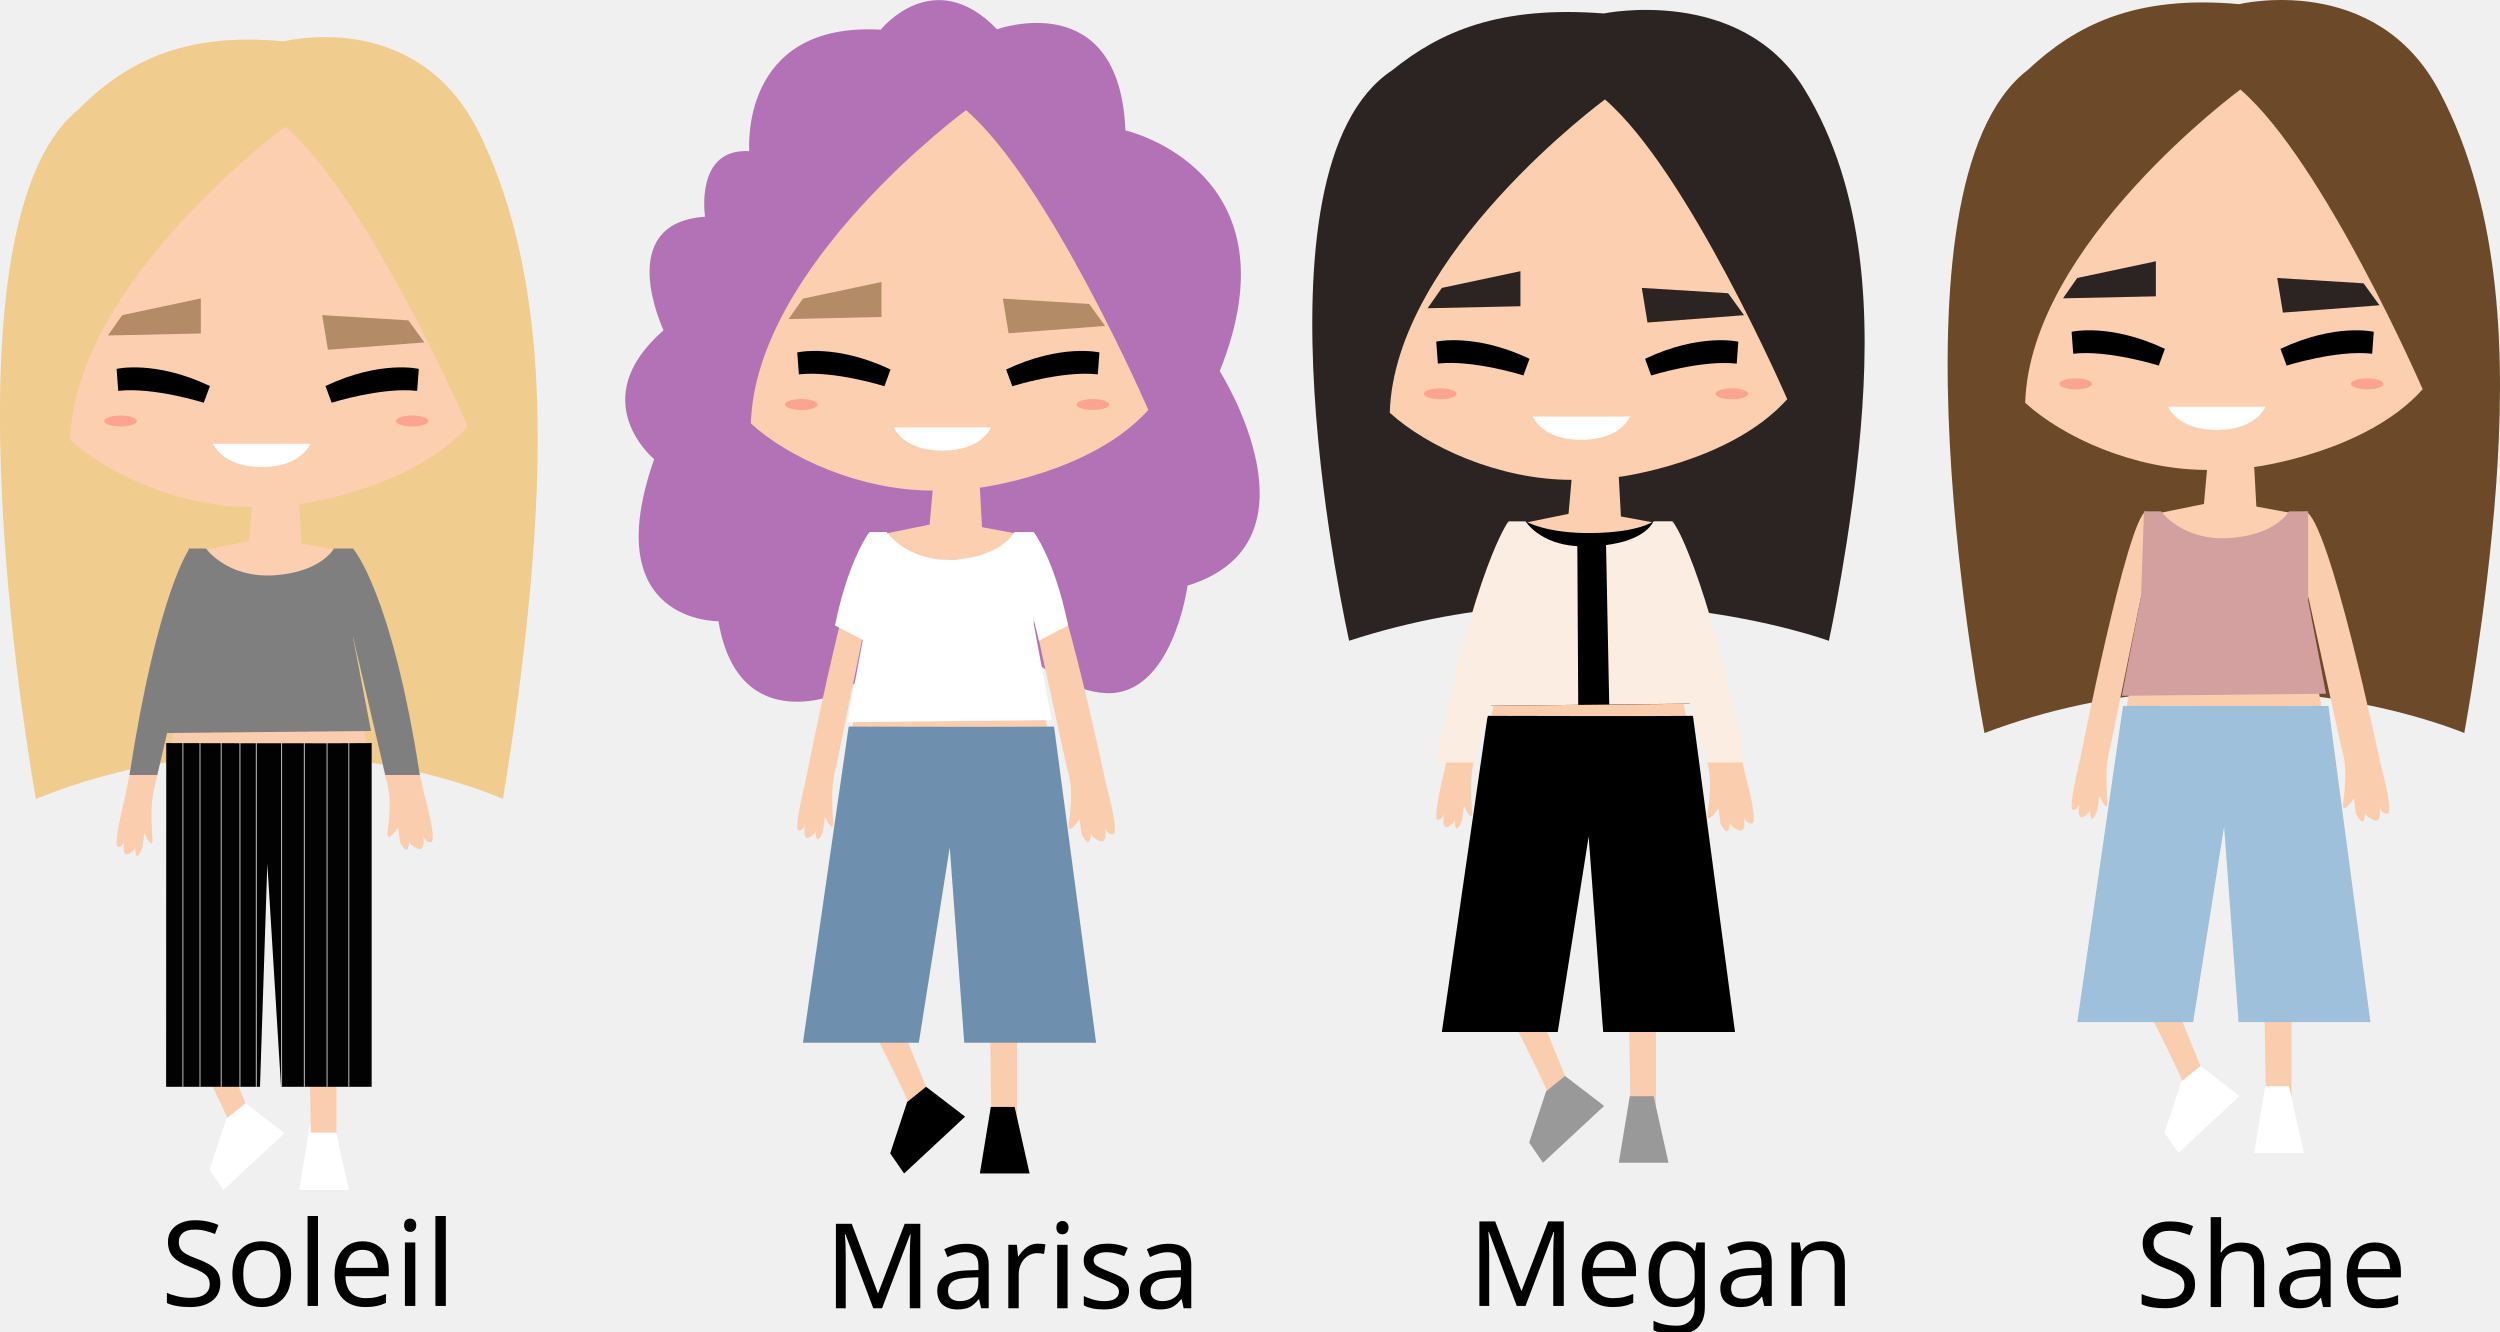
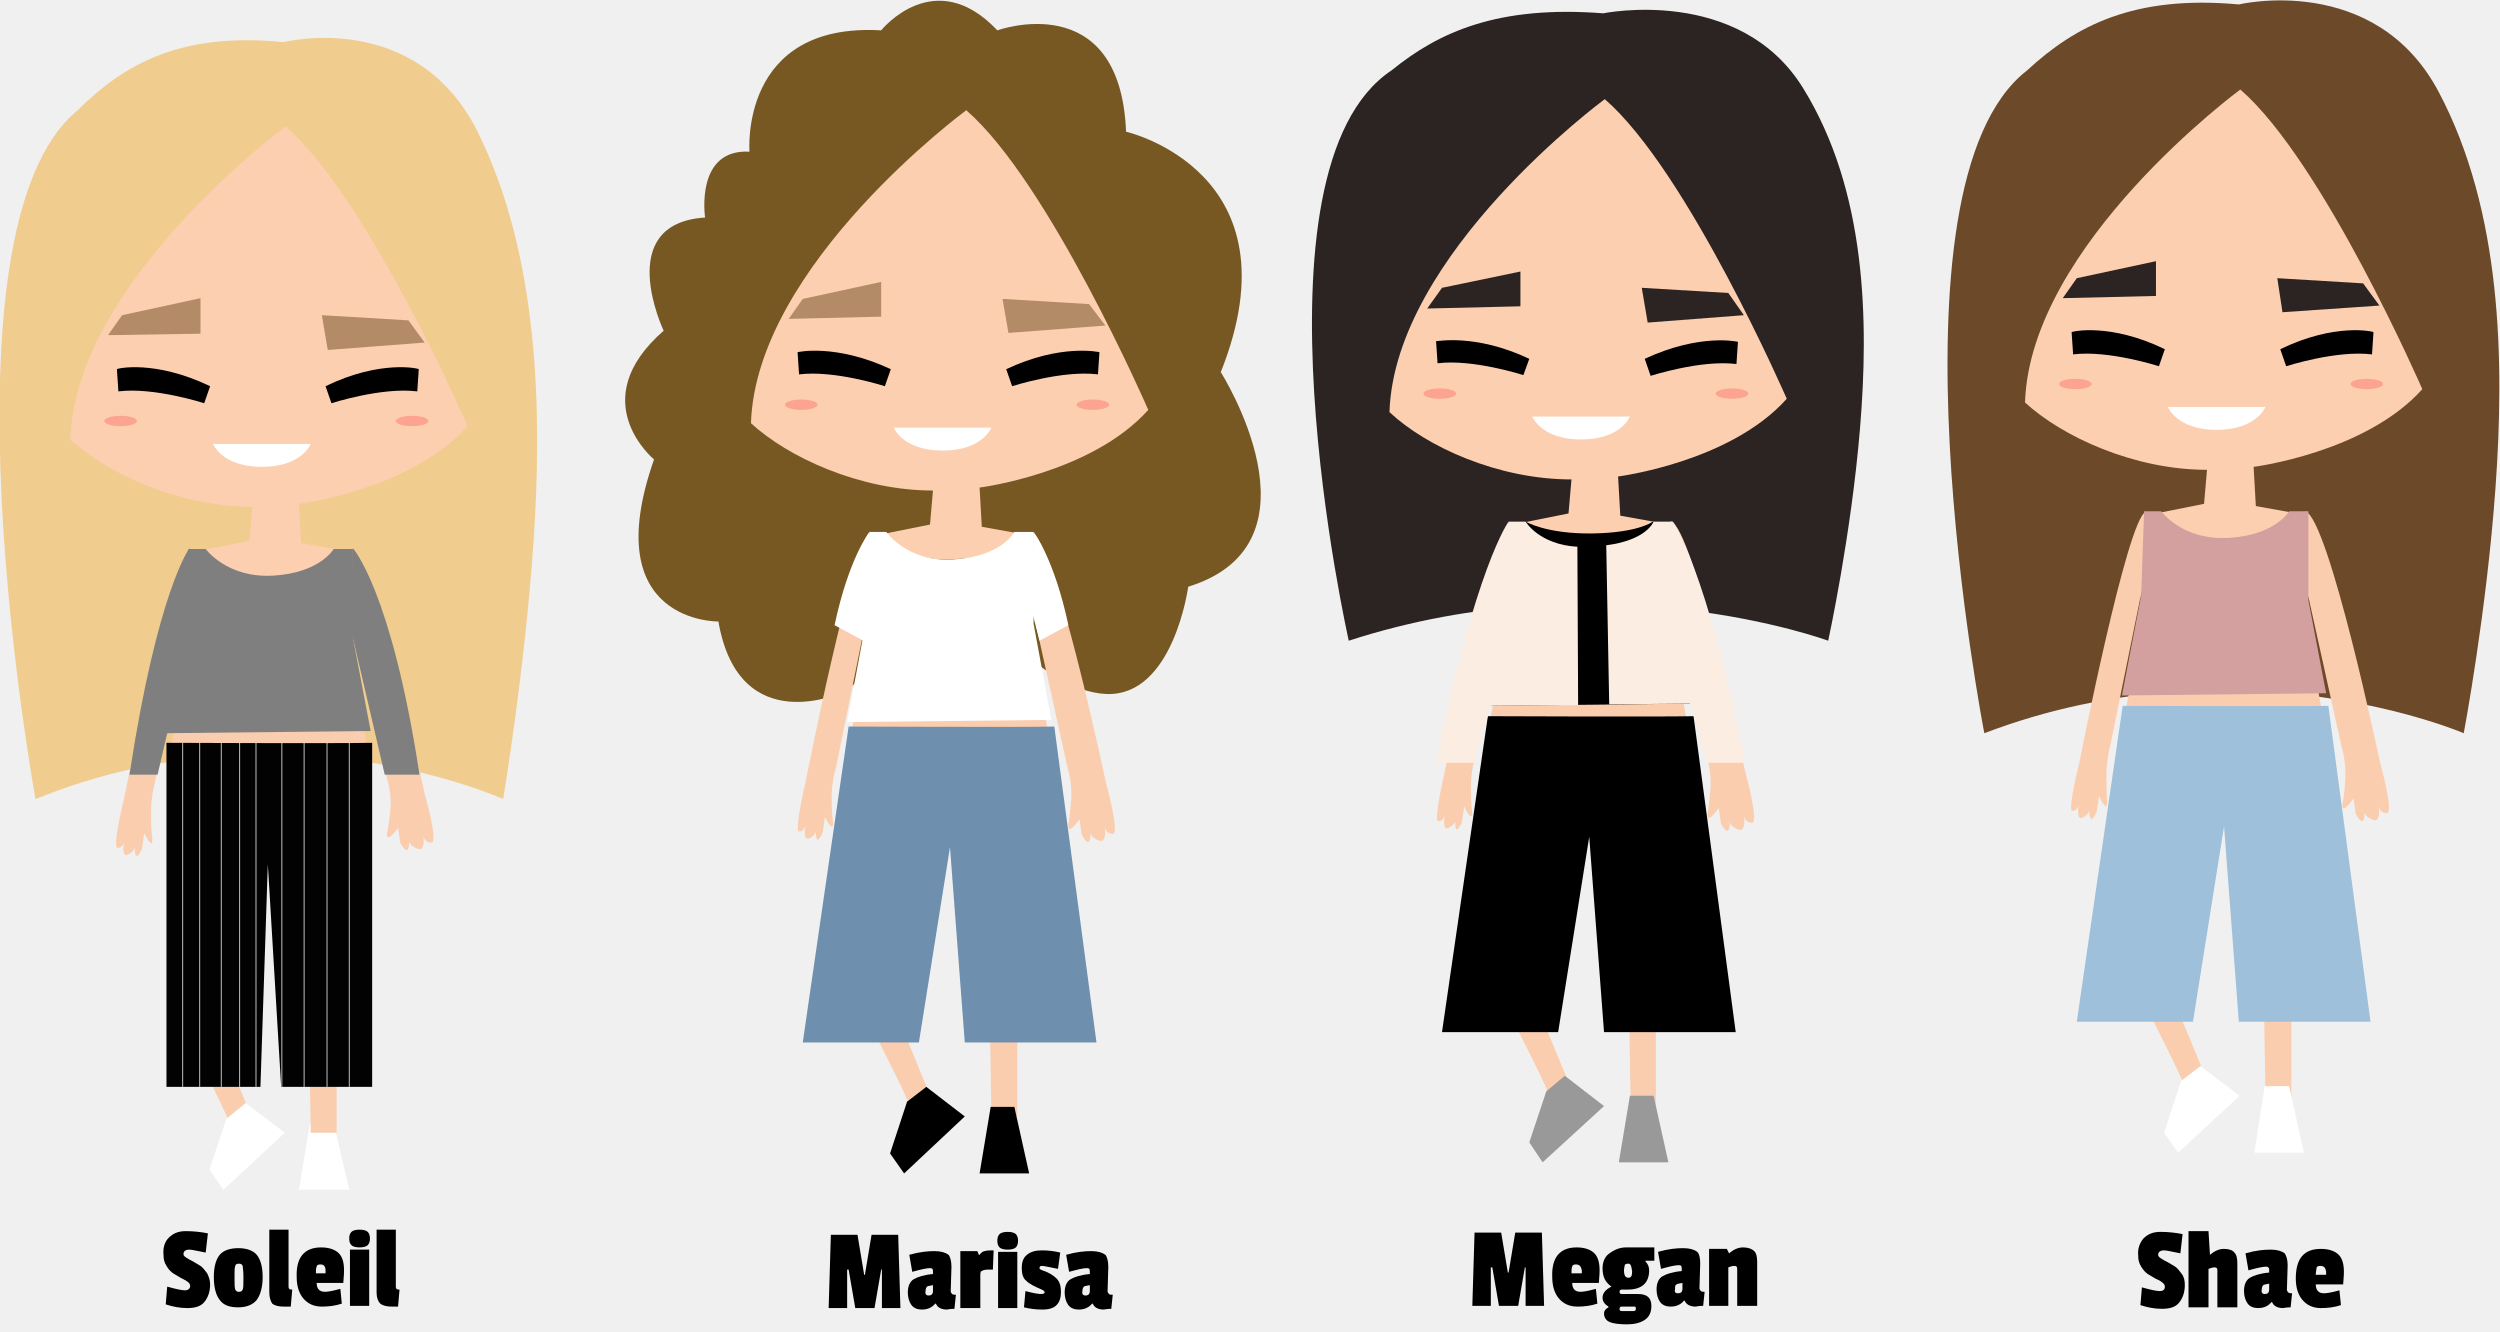
- <svg xmlns="http://www.w3.org/2000/svg" version="1.1" id="Layer_1" x="0px" y="0px" viewBox="0 0 337.88 179.99" style="enable-background:new 0 0 337.88 179.99;" xml:space="preserve">
+ <svg xmlns="http://www.w3.org/2000/svg" version="1.1" id="Layer_1" x="0px" y="0px" viewBox="0 0 337.9 180" style="enable-background:new 0 0 337.9 180;" xml:space="preserve">
  <style type="text/css">
- 	.st0{fill:#B372B5;}
+ 	.st0{fill:#775823;}
	.st1{fill:#FACDAF;}
	.st2{fill:#FCCFB1;}
	.st3{fill:#6F8FAF;}
	.st4{fill:#FFFFFF;}
	.st5{fill:#B38B67;}
	.st6{fill:#FCA391;}
	.st7{fill:#2C2422;}
	.st8{fill:#999999;}
	.st9{fill:#FCEDE3;}
	.st10{fill:#6B4929;}
	.st11{fill:#9EC0DB;}
	.st12{fill:none;}
	.st13{fill:#D39F9F;}
	.st14{fill:#F1CC8F;}
	.st15{fill:#020202;}
	.st16{fill:#7F7F7F;}
	.st17{fill:none;stroke:#FFFFFF;stroke-width:0.1;stroke-miterlimit:10;}
- 	.st18{font-family:'PassionOne-Regular';}
- 	.st19{font-size:16px;}
+ 	.st18{enable-background:new    ;}
</style>
  <g id="marisa">
-     <path class="st0" d="M114.07,93.47c0,0-14.25,6.7-16.97-9.51c0,0-16.48,0.29-8.69-21.9c0,0-9.6-7.92,1.27-17.43   c0,0-6.88-14.48,5.61-15.34c0,0-1.45-9.29,5.98-8.86c0,0-1.44-17.5,17.76-16.42c0,0,7.16-8.96,15.72-0.05c0,0,16.56-6,17.35,13.66   c0,0,23.62,5.43,12.75,32.54c0,0,14.67,23.11-4.35,28.99c0,0-2,14.95-11.05,14.53c-9.04-0.42-18.39-13.4-18.39-13.4L114.07,93.47z" />
-     <path class="st1" d="M112.61,111.22c0,1.61-1.11-0.83-1.11-0.83l-0.29,2.06c-1.07,2.39-0.95-0.33-0.95-0.33s0.08,0.58-0.91,1.07   c-0.99,0.5-0.54-1.94-0.54-1.94s-0.12,1.03-0.87,0.99c-0.74-0.04,0.95-6.77,0.95-6.77s6.39-32.59,8.92-33.58c0,0,0.28,8.26-0.77,12   l-4.02,19.71c0,0-0.55,1.76-0.55,4.07S112.61,111.22,112.61,111.22z" />
-     <path class="st1" d="M144.42,111.47c-0.07,1.61,1.48-0.76,1.48-0.76l0.29,2.08c1.29,2.45,1.24-0.28,1.24-0.28s-0.13,0.57,1.13,1.12   s0.78-1.91,0.78-1.91s0.12,1.04,1.08,1.04s-0.94-6.82-0.94-6.82s-6.88-32.91-10.12-34.04c0,0-0.71,8.23,0.49,12.03l4.36,19.91   c0,0,0.64,1.79,0.54,4.1C144.65,110.26,144.42,111.47,144.42,111.47z" />
-     <path class="st2" d="M126.05,66.3l-0.41,4.6l-6.48,1.32c0,0,3.1,3.73,9.29,3.45c6.19-0.28,7.59-1.44,9.23-3.5l-4.96-0.92   l-0.29-5.34c0,0,15.07-1.9,22.77-10.51c0,0-13.37-30.8-24.64-40.51c0,0-28.44,20.91-29.08,42.34   C106.48,61.82,116.18,66.3,126.05,66.3z" />
-     <path class="st1" d="M115.64,125.18c0,0-1.38,6.51,3.49,16.25s3.47,7.51,3.47,7.51l2.56-0.17v-1.9l-3.96-9.71   c0,0-3.12-6.74-2.06-11.31L115.64,125.18z" />
-     <polygon class="st1" points="133.6,126.41 133.99,150.84 137.46,150.84 137.46,125.83  " />
-     <polygon points="133.91,149.6 137.13,149.6 139.15,158.6 132.43,158.6  " />
-     <polygon points="122.6,148.94 120.31,155.88 122.19,158.6 130.44,150.92 125.16,146.88  " />
-     <polygon class="st1" points="115.89,94.71 114.67,100.84 141.98,100.85 140.82,94.36  " />
-     <path class="st3" d="M114.7,98.2c0,0,23.31,0.07,27.76,0l5.68,42.73h-17.82l-1.96-26.42l-4.18,26.42h-15.66L114.7,98.2z" />
-     <path class="st4" d="M114.53,97.61l2.6-13.91l0.39-11.79h2.31c0,0,2.88,4.16,9.23,3.72c6.35-0.43,8.06-3.72,8.06-3.72h2.59v12.41   l2.42,13" />
-     <path d="M135.98,49.94l0.83,2.26c0,0,6.83-2.15,11.56-1.6l0.22-2.97C148.58,47.63,143.41,46.42,135.98,49.94z" />
-     <path d="M120.36,49.94l-0.83,2.26c0,0-6.83-2.15-11.56-1.6l-0.22-2.97C107.76,47.63,112.93,46.42,120.36,49.94z" />
-     <polygon class="st5" points="108.51,40.36 119.13,38.11 119.13,42.84 106.58,43.12  " />
-     <polygon class="st5" points="135.54,40.36 136.31,45.04 149.35,44.05 147.21,41.08  " />
-     <ellipse class="st6" cx="108.29" cy="54.67" rx="2.2" ry="0.74" />
-     <ellipse class="st6" cx="147.7" cy="54.67" rx="2.2" ry="0.74" />
-     <path class="st4" d="M120.78,57.76h13.16c0,0-1.21,3.14-6.58,3.14C121.99,60.9,120.78,57.76,120.78,57.76z" />
-     <path class="st4" d="M139.7,71.91c0,0,2.81,3.58,4.66,12.62l-3.94,2.05l-1.07-4.27L139.7,71.91z" />
-     <path class="st4" d="M117.51,71.91c0,0-2.81,3.58-4.66,12.62l3.94,2.05l1.07-4.27L117.51,71.91z" />
+     <path class="st0" d="M114.1,93.5c0,0-14.2,6.7-17-9.5c0,0-16.5,0.3-8.7-21.9c0,0-9.6-7.9,1.3-17.4c0,0-6.9-14.5,5.6-15.3   c0,0-1.4-9.3,6-8.9c0,0-1.4-17.5,17.8-16.4c0,0,7.2-9,15.7,0c0,0,16.6-6,17.4,13.7c0,0,23.6,5.4,12.8,32.5c0,0,14.7,23.1-4.4,29   c0,0-2,14.9-11.1,14.5c-9-0.4-18.4-13.4-18.4-13.4L114.1,93.5z" />
+     <path class="st1" d="M112.6,111.2c0,1.6-1.1-0.8-1.1-0.8l-0.3,2.1c-1.1,2.4-0.9-0.3-0.9-0.3s0.1,0.6-0.9,1.1   c-1,0.5-0.5-1.9-0.5-1.9s-0.1,1-0.9,1c-0.7,0,0.9-6.8,0.9-6.8s6.4-32.6,8.9-33.6c0,0,0.3,8.3-0.8,12l-4,19.7c0,0-0.6,1.8-0.6,4.1   S112.6,111.2,112.6,111.2z" />
+     <path class="st1" d="M144.4,111.5c-0.1,1.6,1.5-0.8,1.5-0.8l0.3,2.1c1.3,2.4,1.2-0.3,1.2-0.3s-0.1,0.6,1.1,1.1s0.8-1.9,0.8-1.9   s0.1,1,1.1,1s-0.9-6.8-0.9-6.8s-6.9-32.9-10.1-34c0,0-0.7,8.2,0.5,12l4.4,19.9c0,0,0.6,1.8,0.5,4.1   C144.6,110.3,144.4,111.5,144.4,111.5z" />
+     <path class="st2" d="M126.1,66.3l-0.4,4.6l-6.5,1.3c0,0,3.1,3.7,9.3,3.4c6.2-0.3,7.6-1.4,9.2-3.5l-5-0.9l-0.3-5.3   c0,0,15.1-1.9,22.8-10.5c0,0-13.4-30.8-24.6-40.5c0,0-28.4,20.9-29.1,42.3C106.5,61.8,116.2,66.3,126.1,66.3z" />
+     <path class="st1" d="M115.6,125.2c0,0-1.4,6.5,3.5,16.2s3.5,7.5,3.5,7.5l2.6-0.2v-1.9l-4-9.7c0,0-3.1-6.7-2.1-11.3L115.6,125.2z" />
+     <polygon class="st1" points="133.6,126.4 134,150.8 137.5,150.8 137.5,125.8  " />
+     <polygon points="133.9,149.6 137.1,149.6 139.1,158.6 132.4,158.6  " />
+     <polygon points="122.6,148.9 120.3,155.9 122.2,158.6 130.4,150.9 125.2,146.9  " />
+     <polygon class="st1" points="115.9,94.7 114.7,100.8 142,100.8 140.8,94.4  " />
+     <path class="st3" d="M114.7,98.2c0,0,23.3,0.1,27.8,0l5.7,42.7h-17.8l-2-26.4l-4.2,26.4h-15.7L114.7,98.2z" />
+     <path class="st4" d="M114.5,97.6l2.6-13.9l0.4-11.8h2.3c0,0,2.9,4.2,9.2,3.7c6.4-0.4,8.1-3.7,8.1-3.7h2.6v12.4l2.4,13" />
+     <path d="M136,49.9l0.8,2.3c0,0,6.8-2.2,11.6-1.6l0.2-3C148.6,47.6,143.4,46.4,136,49.9z" />
+     <path d="M120.4,49.9l-0.8,2.3c0,0-6.8-2.2-11.6-1.6l-0.2-3C107.8,47.6,112.9,46.4,120.4,49.9z" />
+     <polygon class="st5" points="108.5,40.4 119.1,38.1 119.1,42.8 106.6,43.1  " />
+     <polygon class="st5" points="135.5,40.4 136.3,45 149.4,44 147.2,41.1  " />
+     <ellipse class="st6" cx="108.3" cy="54.7" rx="2.2" ry="0.7" />
+     <ellipse class="st6" cx="147.7" cy="54.7" rx="2.2" ry="0.7" />
+     <path class="st4" d="M120.8,57.8h13.2c0,0-1.2,3.1-6.6,3.1C122,60.9,120.8,57.8,120.8,57.8z" />
+     <path class="st4" d="M139.7,71.9c0,0,2.8,3.6,4.7,12.6l-3.9,2.1l-1.1-4.3L139.7,71.9z" />
+     <path class="st4" d="M117.5,71.9c0,0-2.8,3.6-4.7,12.6l3.9,2.1l1.1-4.3L117.5,71.9z" />
  </g>
  <g id="megan">
-     <path class="st7" d="M182.34,86.6c0,0-14.44-63.72,5.84-77.12c6.45-5.2,14.44-8.75,28.58-7.66c0,0,18.44-3.83,27.04,10.12   c8.6,13.95,8.91,31.45,7.68,45.95c-1.23,14.49-4.3,28.72-4.3,28.72S216.76,75.39,182.34,86.6z" />
-     <path class="st1" d="M230.77,110.02c-0.07,1.61,1.48-0.76,1.48-0.76l0.29,2.08c1.29,2.45,1.24-0.28,1.24-0.28s-0.13,0.57,1.13,1.12   s0.78-1.91,0.78-1.91s0.12,1.04,1.08,1.04s-0.94-6.82-0.94-6.82s-6.88-32.91-10.12-34.04c0,0-0.71,8.23,0.49,12.03l4.36,19.91   c0,0,0.64,1.79,0.54,4.1C231,108.8,230.77,110.02,230.77,110.02z" />
-     <path class="st1" d="M198.97,109.77c0,1.61-1.11-0.83-1.11-0.83l-0.29,2.06c-1.07,2.39-0.95-0.33-0.95-0.33s0.08,0.58-0.91,1.07   c-0.99,0.5-0.54-1.94-0.54-1.94s-0.12,1.03-0.87,0.99c-0.74-0.04,0.95-6.77,0.95-6.77s6.39-32.59,8.92-33.58c0,0,0.28,8.26-0.77,12   l-4.02,19.71c0,0-0.55,1.76-0.55,4.07S198.97,109.77,198.97,109.77z" />
-     <path class="st2" d="M212.4,64.85l-0.41,4.6l-6.48,1.32c0,0,3.1,3.73,9.29,3.45c6.19-0.29,7.59-1.44,9.23-3.5l-4.96-0.92   l-0.29-5.34c0,0,15.07-1.9,22.77-10.51c0,0-13.37-30.8-24.64-40.51c0,0-28.44,20.91-29.08,42.34   C192.84,60.36,202.54,64.85,212.4,64.85z" />
-     <path class="st1" d="M202,123.72c0,0-1.38,6.51,3.49,16.25s3.47,7.51,3.47,7.51l2.56-0.17v-1.9l-3.96-9.71   c0,0-3.12-6.74-2.06-11.31L202,123.72z" />
-     <polygon class="st1" points="219.96,124.96 220.35,149.39 223.82,149.39 223.82,124.38  " />
-     <polygon class="st8" points="220.27,148.15 223.49,148.15 225.5,157.15 218.78,157.15  " />
-     <polygon class="st8" points="208.96,147.49 206.67,154.42 208.54,157.15 216.8,149.47 211.52,145.42  " />
-     <polygon class="st1" points="202.24,93.25 201.03,99.39 228.33,99.4 227.17,92.91  " />
-     <path d="M201.05,96.75c0,0,23.31,0.07,27.76,0l5.68,42.73h-17.82l-1.96-26.42l-4.18,26.42h-15.66L201.05,96.75z" />
-     <path d="M222.33,48.49l0.83,2.26c0,0,6.83-2.15,11.56-1.6l0.22-2.97C234.94,46.18,229.76,44.97,222.33,48.49z" />
-     <path d="M206.72,48.49l-0.83,2.25c0,0-6.83-2.15-11.56-1.6l-0.22-2.97C194.11,46.18,199.29,44.97,206.72,48.49z" />
-     <polygon class="st7" points="194.87,38.91 205.49,36.65 205.49,41.39 192.94,41.66  " />
-     <polygon class="st7" points="221.89,38.91 222.66,43.59 235.71,42.6 233.56,39.63  " />
-     <path class="st4" d="M207.14,56.3h13.16c0,0-1.21,3.14-6.58,3.14S207.14,56.3,207.14,56.3z" />
-     <path d="M200.89,95.39l2.6-13.49l0.39-11.44h2.31c0,0,2.78,1.69,9.14,1.58c6.23-0.11,8.14-1.58,8.14-1.58h2.59V82.5l2.42,12.61" />
-     <path class="st9" d="M217.06,73.66c5.51-0.67,6.41-3.21,6.41-3.21h2.59v12.04l2.42,12.61l-10.99,0.11L217.06,73.66z" />
-     <path class="st9" d="M213.3,95.26l-12.41,0.13l2.6-13.49l0.39-11.44h2.31c0,0,1.82,3.05,6.99,3.36L213.3,95.26z" />
-     <path class="st9" d="M203.87,70.46c0,0-4.53,6.06-9.76,32.59h5.09l6.39-21.52L203.87,70.46z" />
-     <path class="st9" d="M226.06,70.46c0,0,4.53,6.06,9.76,32.59h-5.09l-6.39-21.52L226.06,70.46z" />
-     <ellipse class="st6" cx="194.65" cy="53.22" rx="2.2" ry="0.74" />
-     <ellipse class="st6" cx="234.06" cy="53.22" rx="2.2" ry="0.74" />
+     <path class="st7" d="M182.3,86.6c0,0-14.4-63.7,5.8-77.1c6.4-5.2,14.4-8.8,28.6-7.7c0,0,18.4-3.8,27,10.1c8.6,13.9,8.9,31.5,7.7,46   c-1.2,14.5-4.3,28.7-4.3,28.7S216.8,75.4,182.3,86.6z" />
+     <path class="st1" d="M230.8,110c-0.1,1.6,1.5-0.8,1.5-0.8l0.3,2.1c1.3,2.4,1.2-0.3,1.2-0.3s-0.1,0.6,1.1,1.1s0.8-1.9,0.8-1.9   s0.1,1,1.1,1s-0.9-6.8-0.9-6.8s-6.9-32.9-10.1-34c0,0-0.7,8.2,0.5,12l4.4,19.9c0,0,0.6,1.8,0.5,4.1C231,108.8,230.8,110,230.8,110z   " />
+     <path class="st1" d="M199,109.8c0,1.6-1.1-0.8-1.1-0.8l-0.3,2.1c-1.1,2.4-0.9-0.3-0.9-0.3s0.1,0.6-0.9,1.1c-1,0.5-0.5-1.9-0.5-1.9   s-0.1,1-0.9,1c-0.7,0,0.9-6.8,0.9-6.8s6.4-32.6,8.9-33.6c0,0,0.3,8.3-0.8,12l-4,19.7c0,0-0.6,1.8-0.6,4.1S199,109.8,199,109.8z" />
+     <path class="st2" d="M212.4,64.8l-0.4,4.6l-6.5,1.3c0,0,3.1,3.7,9.3,3.4c6.2-0.3,7.6-1.4,9.2-3.5l-5-0.9l-0.3-5.3   c0,0,15.1-1.9,22.8-10.5c0,0-13.4-30.8-24.6-40.5c0,0-28.4,20.9-29.1,42.3C192.8,60.4,202.5,64.8,212.4,64.8z" />
+     <path class="st1" d="M202,123.7c0,0-1.4,6.5,3.5,16.2s3.5,7.5,3.5,7.5l2.6-0.2v-1.9l-4-9.7c0,0-3.1-6.7-2.1-11.3L202,123.7z" />
+     <polygon class="st1" points="220,125 220.4,149.4 223.8,149.4 223.8,124.4  " />
+     <polygon class="st8" points="220.3,148.1 223.5,148.1 225.5,157.1 218.8,157.1  " />
+     <polygon class="st8" points="209,147.5 206.7,154.4 208.5,157.1 216.8,149.5 211.5,145.4  " />
+     <polygon class="st1" points="202.2,93.2 201,99.4 228.3,99.4 227.2,92.9  " />
+     <path d="M201.1,96.8c0,0,23.3,0.1,27.8,0l5.7,42.7h-17.8l-2-26.4l-4.2,26.4h-15.7L201.1,96.8z" />
+     <path d="M222.3,48.5l0.8,2.3c0,0,6.8-2.2,11.6-1.6l0.2-3C234.9,46.2,229.8,45,222.3,48.5z" />
+     <path d="M206.7,48.5l-0.8,2.2c0,0-6.8-2.2-11.6-1.6l-0.2-3C194.1,46.2,199.3,45,206.7,48.5z" />
+     <polygon class="st7" points="194.9,38.9 205.5,36.7 205.5,41.4 192.9,41.7  " />
+     <polygon class="st7" points="221.9,38.9 222.7,43.6 235.7,42.6 233.6,39.6  " />
+     <path class="st4" d="M207.1,56.3h13.2c0,0-1.2,3.1-6.6,3.1S207.1,56.3,207.1,56.3z" />
+     <path d="M200.9,95.4l2.6-13.5l0.4-11.4h2.3c0,0,2.8,1.7,9.1,1.6c6.2-0.1,8.1-1.6,8.1-1.6h2.6v12l2.4,12.6" />
+     <path class="st9" d="M217.1,73.7c5.5-0.7,6.4-3.2,6.4-3.2h2.6v12l2.4,12.6l-11,0.1L217.1,73.7z" />
+     <path class="st9" d="M213.3,95.3l-12.4,0.1l2.6-13.5l0.4-11.4h2.3c0,0,1.8,3.1,7,3.4L213.3,95.3z" />
+     <path class="st9" d="M203.9,70.5c0,0-4.5,6.1-9.8,32.6h5.1l6.4-21.5L203.9,70.5z" />
+     <path class="st9" d="M226.1,70.5c0,0,4.5,6.1,9.8,32.6h-5.1l-6.4-21.5L226.1,70.5z" />
+     <ellipse class="st6" cx="194.6" cy="53.2" rx="2.2" ry="0.7" />
+     <ellipse class="st6" cx="234.1" cy="53.2" rx="2.2" ry="0.7" />
  </g>
  <g id="shae">
-     <path class="st10" d="M268.21,99.07c0,0-14.44-74.04,5.84-89.61c6.45-6.04,14.44-10.17,28.58-8.9c0,0,18.44-4.45,27.04,11.76   s8.91,36.54,7.68,53.38s-4.3,33.37-4.3,33.37S302.63,86.04,268.21,99.07z" />
-     <path class="st1" d="M284.84,108.43c0,1.61-1.11-0.83-1.11-0.83l-0.29,2.06c-1.07,2.39-0.95-0.33-0.95-0.33s0.08,0.58-0.91,1.07   c-0.99,0.5-0.54-1.94-0.54-1.94s-0.12,1.03-0.87,0.99c-0.74-0.04,0.95-6.77,0.95-6.77s6.39-32.59,8.92-33.58c0,0,0.28,8.26-0.77,12   l-4.02,19.71c0,0-0.55,1.76-0.55,4.07S284.84,108.43,284.84,108.43z" />
-     <path class="st1" d="M316.65,108.68c-0.07,1.61,1.48-0.76,1.48-0.76l0.29,2.08c1.29,2.45,1.24-0.28,1.24-0.28s-0.13,0.57,1.13,1.12   s0.78-1.91,0.78-1.91s0.12,1.04,1.08,1.04s-0.94-6.82-0.94-6.82s-6.88-32.91-10.12-34.04c0,0-0.71,8.23,0.49,12.03l4.36,19.91   c0,0,0.64,1.79,0.54,4.1C316.88,107.46,316.65,108.68,316.65,108.68z" />
-     <path class="st2" d="M298.28,63.51l-0.41,4.6l-6.48,1.32c0,0,3.1,3.73,9.29,3.45c6.19-0.29,7.59-1.44,9.23-3.5l-4.96-0.92   l-0.29-5.34c0,0,15.07-1.9,22.77-10.51c0,0-13.37-30.8-24.64-40.51c0,0-28.44,20.91-29.08,42.34   C278.72,59.03,288.41,63.51,298.28,63.51z" />
-     <path class="st1" d="M287.88,122.38c0,0-1.38,6.51,3.49,16.25s3.47,7.51,3.47,7.51l2.56-0.17v-1.9l-3.96-9.71   c0,0-3.12-6.74-2.06-11.31L287.88,122.38z" />
-     <polygon class="st1" points="305.83,123.62 306.23,148.05 309.7,148.05 309.7,123.04  " />
-     <polygon class="st4" points="306.15,146.81 309.37,146.81 311.38,155.81 304.66,155.81  " />
-     <polygon class="st4" points="294.83,146.15 292.54,153.08 294.42,155.81 302.68,148.13 297.39,144.08  " />
-     <polygon class="st1" points="288.12,91.92 286.91,98.05 314.21,98.06 313.05,91.57  " />
-     <path class="st11" d="M286.93,95.41c0,0,23.31,0.07,27.76,0l5.68,42.73h-17.82l-1.96-26.42l-4.18,26.42h-15.66L286.93,95.41z" />
-     <line class="st12" x1="299.87" y1="93.39" x2="302.53" y2="93.37" />
-     <path d="M308.21,47.15l0.83,2.26c0,0,6.83-2.15,11.56-1.6l0.22-2.97C320.82,44.84,315.64,43.63,308.21,47.15z" />
-     <path d="M292.59,47.15l-0.83,2.26c0,0-6.83-2.15-11.56-1.6l-0.22-2.97C279.99,44.84,285.16,43.63,292.59,47.15z" />
-     <polygon class="st7" points="280.74,37.57 291.37,35.31 291.37,40.05 278.82,40.32  " />
-     <polygon class="st7" points="307.77,37.57 308.54,42.25 321.59,41.26 319.44,38.29  " />
-     <ellipse class="st6" cx="280.52" cy="51.88" rx="2.2" ry="0.74" />
-     <ellipse class="st6" cx="319.93" cy="51.88" rx="2.2" ry="0.74" />
-     <path class="st4" d="M293.02,54.97h13.16c0,0-1.21,3.14-6.58,3.14C294.23,58.1,293.02,54.97,293.02,54.97z" />
-     <path class="st13" d="M286.77,94.04l2.6-13.49l0.39-11.44h2.31c0,0,2.88,4.03,9.23,3.61s8.06-3.61,8.06-3.61h2.59v12.04l2.42,12.61   " />
-     <path class="st9" d="M298.41,94.05" />
+     <path class="st10" d="M268.2,99.1c0,0-14.4-74,5.8-89.6c6.5-6,14.4-10.2,28.6-8.9c0,0,18.4-4.4,27,11.8s8.9,36.5,7.7,53.4   S333,99.1,333,99.1S302.6,86,268.2,99.1z" />
+     <path class="st1" d="M284.8,108.4c0,1.6-1.1-0.8-1.1-0.8l-0.3,2.1c-1.1,2.4-1-0.3-1-0.3s0.1,0.6-0.9,1.1c-1,0.5-0.5-1.9-0.5-1.9   s-0.1,1-0.9,1c-0.7,0,1-6.8,1-6.8s6.4-32.6,8.9-33.6c0,0,0.3,8.3-0.8,12l-4,19.7c0,0-0.5,1.8-0.5,4.1S284.8,108.4,284.8,108.4z" />
+     <path class="st1" d="M316.6,108.7c-0.1,1.6,1.5-0.8,1.5-0.8l0.3,2.1c1.3,2.4,1.2-0.3,1.2-0.3s-0.1,0.6,1.1,1.1s0.8-1.9,0.8-1.9   s0.1,1,1.1,1s-0.9-6.8-0.9-6.8s-6.9-32.9-10.1-34c0,0-0.7,8.2,0.5,12l4.4,19.9c0,0,0.6,1.8,0.5,4.1   C316.9,107.5,316.6,108.7,316.6,108.7z" />
+     <path class="st2" d="M298.3,63.5l-0.4,4.6l-6.5,1.3c0,0,3.1,3.7,9.3,3.4c6.2-0.3,7.6-1.4,9.2-3.5l-5-0.9l-0.3-5.3   c0,0,15.1-1.9,22.8-10.5c0,0-13.4-30.8-24.6-40.5c0,0-28.4,20.9-29.1,42.3C278.7,59,288.4,63.5,298.3,63.5z" />
+     <path class="st1" d="M287.9,122.4c0,0-1.4,6.5,3.5,16.3s3.5,7.5,3.5,7.5l2.6-0.2v-1.9l-4-9.7c0,0-3.1-6.7-2.1-11.3L287.9,122.4z" />
+     <polygon class="st1" points="305.8,123.6 306.2,148.1 309.7,148.1 309.7,123  " />
+     <polygon class="st4" points="306.1,146.8 309.4,146.8 311.4,155.8 304.7,155.8  " />
+     <polygon class="st4" points="294.8,146.1 292.5,153.1 294.4,155.8 302.7,148.1 297.4,144.1  " />
+     <polygon class="st1" points="288.1,91.9 286.9,98.1 314.2,98.1 313,91.6  " />
+     <path class="st11" d="M286.9,95.4c0,0,23.3,0.1,27.8,0l5.7,42.7h-17.8l-2-26.4l-4.2,26.4h-15.7L286.9,95.4z" />
+     <line class="st12" x1="299.9" y1="93.4" x2="302.5" y2="93.4" />
+     <path d="M308.2,47.2l0.8,2.3c0,0,6.8-2.2,11.6-1.6l0.2-3C320.8,44.8,315.6,43.6,308.2,47.2z" />
+     <path d="M292.6,47.2l-0.8,2.3c0,0-6.8-2.2-11.6-1.6l-0.2-3C280,44.8,285.2,43.6,292.6,47.2z" />
+     <polygon class="st7" points="280.7,37.6 291.4,35.3 291.4,40 278.8,40.3  " />
+     <polygon class="st7" points="307.8,37.6 308.5,42.2 321.6,41.3 319.4,38.3  " />
+     <ellipse class="st6" cx="280.5" cy="51.9" rx="2.2" ry="0.7" />
+     <ellipse class="st6" cx="319.9" cy="51.9" rx="2.2" ry="0.7" />
+     <path class="st4" d="M293,55h13.2c0,0-1.2,3.1-6.6,3.1C294.2,58.1,293,55,293,55z" />
+     <path class="st13" d="M286.8,94l2.6-13.5l0.4-11.4h2.3c0,0,2.9,4,9.2,3.6s8.1-3.6,8.1-3.6h2.6v12l2.4,12.6" />
+     <path class="st9" d="M298.4,94.1" />
  </g>
  <g id="soleil">
-     <polygon class="st4" points="41.92,151.83 45.14,151.83 47.15,160.83 40.43,160.83  " />
-     <path class="st14" d="M4.85,107.98c0,0-14.06-76.95,5.68-93.14c6.28-6.28,14.06-10.57,27.82-9.25c0,0,17.95-4.62,26.33,12.22   s8.68,37.98,7.48,55.49s-4.19,34.68-4.19,34.68S38.35,94.44,4.85,107.98z" />
-     <path class="st1" d="M20.62,113.45c0,1.61-1.11-0.83-1.11-0.83l-0.29,2.06c-1.07,2.39-0.95-0.33-0.95-0.33s0.08,0.58-0.91,1.07   c-0.99,0.5-0.54-1.94-0.54-1.94s-0.12,1.03-0.87,0.99s0.95-6.77,0.95-6.77s6.39-32.59,8.92-33.58c0,0,0.28,8.26-0.77,12   l-4.02,19.71c0,0-0.55,1.76-0.55,4.07S20.62,113.45,20.62,113.45z" />
-     <path class="st1" d="M52.35,112.57c-0.07,1.56,1.45-0.74,1.45-0.74l0.28,2.02c1.27,2.38,1.22-0.27,1.22-0.27s-0.13,0.56,1.11,1.09   s0.76-1.85,0.76-1.85s0.11,1.01,1.06,1.01s-0.93-6.62-0.93-6.62s-6.77-31.97-9.94-33.07c0,0-0.69,8,0.48,11.69l4.29,19.34   c0,0,0.63,1.74,0.53,3.98C52.57,111.38,52.35,112.57,52.35,112.57z" />
-     <path class="st2" d="M34.06,68.52l-0.41,4.6l-6.48,1.32c0,0,3.1,3.73,9.29,3.45c6.19-0.29,7.59-1.44,9.23-3.5l-4.96-0.92   l-0.29-5.34c0,0,15.07-1.9,22.77-10.51c0,0-13.37-30.8-24.64-40.51c0,0-28.44,20.91-29.08,42.34   C14.49,64.04,24.19,68.52,34.06,68.52z" />
-     <path class="st1" d="M23.65,127.4c0,0-1.38,6.51,3.49,16.25s3.47,7.51,3.47,7.51l2.56-0.17v-1.9l-3.96-9.71   c0,0-3.12-6.74-2.06-11.31L23.65,127.4z" />
-     <polygon class="st1" points="41.61,128.63 42,153.07 45.47,153.07 45.47,128.06  " />
-     <polygon class="st4" points="30.61,151.17 28.32,158.1 30.2,160.83 38.45,153.15 33.17,149.1  " />
-     <polygon class="st1" points="23.89,96.93 22.68,103.07 49.99,103.08 48.83,96.59  " />
-     <path class="st15" d="M22.47,100.43c0,0,23.31,0.07,27.76,0v46.45H37.98l-1.85-30.14l-0.99,30.14H22.45L22.47,100.43z" />
-     <path class="st16" d="M22.54,99.07l2.6-13.49l0.39-11.44h2.31c0,0,2.88,4.03,9.23,3.61s8.06-3.61,8.06-3.61h2.59v12.04l2.42,12.61" />
-     <path d="M43.99,52.17l0.83,2.26c0,0,6.83-2.15,11.56-1.6l0.22-2.97C56.59,49.85,51.42,48.64,43.99,52.17z" />
-     <path d="M28.37,52.17l-0.83,2.26c0,0-6.83-2.15-11.56-1.6l-0.22-2.97C15.76,49.85,20.94,48.64,28.37,52.17z" />
-     <polygon class="st5" points="16.52,42.59 27.14,40.33 27.14,45.07 14.59,45.34  " />
-     <polygon class="st5" points="43.54,42.59 44.32,47.27 57.36,46.28 55.21,43.3  " />
-     <ellipse class="st6" cx="16.3" cy="56.9" rx="2.2" ry="0.74" />
-     <path class="st4" d="M28.79,59.98h13.16c0,0-1.21,3.14-6.58,3.14S28.79,59.98,28.79,59.98z" />
-     <path class="st16" d="M25.63,74.13c0,0-4.27,5.7-8.13,30.61h3.76l4.72-20.21L25.63,74.13z" />
-     <path class="st16" d="M47.7,74.13c0,0,5.18,5.7,9.04,30.61h-4.67l-4.72-20.21L47.7,74.13z" />
-     <ellipse class="st6" cx="55.71" cy="56.9" rx="2.2" ry="0.74" />
-     <line class="st17" x1="24.72" y1="100.43" x2="24.72" y2="146.88" />
-     <line class="st17" x1="27.03" y1="100.43" x2="27.03" y2="146.88" />
-     <line class="st17" x1="29.89" y1="100.43" x2="29.89" y2="146.88" />
-     <line class="st17" x1="32.43" y1="100.43" x2="32.43" y2="146.87" />
-     <line class="st17" x1="34.63" y1="100.43" x2="34.63" y2="146.87" />
-     <line class="st17" x1="38.07" y1="100.43" x2="38.07" y2="146.88" />
-     <line class="st17" x1="41.12" y1="100.43" x2="41.12" y2="146.88" />
-     <line class="st17" x1="44.2" y1="100.43" x2="44.2" y2="146.88" />
-     <line class="st17" x1="47.15" y1="100.43" x2="47.15" y2="146.87" />
+     <polygon class="st4" points="41.9,151.8 45.1,151.8 47.2,160.8 40.4,160.8  " />
+     <path class="st14" d="M4.8,108c0,0-14.1-76.9,5.7-93.1c6.3-6.3,14.1-10.6,27.8-9.2c0,0,18-4.6,26.3,12.2s8.7,38,7.5,55.5   S68,108,68,108S38.3,94.4,4.8,108z" />
+     <path class="st1" d="M20.6,113.4c0,1.6-1.1-0.8-1.1-0.8l-0.3,2.1c-1.1,2.4-1-0.3-1-0.3s0.1,0.6-0.9,1.1c-1,0.5-0.5-1.9-0.5-1.9   s-0.1,1-0.9,1s0.9-6.8,0.9-6.8s6.4-32.6,8.9-33.6c0,0,0.3,8.3-0.8,12l-4,19.7c0,0-0.5,1.8-0.5,4.1S20.6,113.4,20.6,113.4z" />
+     <path class="st1" d="M52.3,112.6c-0.1,1.6,1.5-0.7,1.5-0.7l0.3,2c1.3,2.4,1.2-0.3,1.2-0.3s-0.1,0.6,1.1,1.1s0.8-1.8,0.8-1.8   s0.1,1,1.1,1s-0.9-6.6-0.9-6.6s-6.8-32-9.9-33.1c0,0-0.7,8,0.5,11.7l4.3,19.3c0,0,0.6,1.7,0.5,4C52.6,111.4,52.3,112.6,52.3,112.6z   " />
+     <path class="st2" d="M34.1,68.5l-0.4,4.6l-6.5,1.3c0,0,3.1,3.7,9.3,3.4c6.2-0.3,7.6-1.4,9.2-3.5l-5-0.9l-0.3-5.3   c0,0,15.1-1.9,22.8-10.5c0,0-13.4-30.8-24.6-40.5c0,0-28.4,20.9-29.1,42.3C14.5,64,24.2,68.5,34.1,68.5z" />
+     <path class="st1" d="M23.6,127.4c0,0-1.4,6.5,3.5,16.2s3.5,7.5,3.5,7.5l2.6-0.2v-1.9l-4-9.7c0,0-3.1-6.7-2.1-11.3L23.6,127.4z" />
+     <polygon class="st1" points="41.6,128.6 42,153.1 45.5,153.1 45.5,128.1  " />
+     <polygon class="st4" points="30.6,151.2 28.3,158.1 30.2,160.8 38.5,153.1 33.2,149.1  " />
+     <polygon class="st1" points="23.9,96.9 22.7,103.1 50,103.1 48.8,96.6  " />
+     <path class="st15" d="M22.5,100.4c0,0,23.3,0.1,27.8,0v46.5H38l-1.8-30.1l-1,30.1H22.5L22.5,100.4z" />
+     <path class="st16" d="M22.5,99.1l2.6-13.5l0.4-11.4h2.3c0,0,2.9,4,9.2,3.6s8.1-3.6,8.1-3.6h2.6v12l2.4,12.6" />
+     <path d="M44,52.2l0.8,2.3c0,0,6.8-2.2,11.6-1.6l0.2-3C56.6,49.8,51.4,48.6,44,52.2z" />
+     <path d="M28.4,52.2l-0.8,2.3c0,0-6.8-2.2-11.6-1.6l-0.2-3C15.8,49.8,20.9,48.6,28.4,52.2z" />
+     <polygon class="st5" points="16.5,42.6 27.1,40.3 27.1,45.1 14.6,45.3  " />
+     <polygon class="st5" points="43.5,42.6 44.3,47.3 57.4,46.3 55.2,43.3  " />
+     <ellipse class="st6" cx="16.3" cy="56.9" rx="2.2" ry="0.7" />
+     <path class="st4" d="M28.8,60H42c0,0-1.2,3.1-6.6,3.1S28.8,60,28.8,60z" />
+     <path class="st16" d="M25.6,74.1c0,0-4.3,5.7-8.1,30.6h3.8L26,84.5L25.6,74.1z" />
+     <path class="st16" d="M47.7,74.1c0,0,5.2,5.7,9,30.6h-4.7l-4.7-20.2L47.7,74.1z" />
+     <ellipse class="st6" cx="55.7" cy="56.9" rx="2.2" ry="0.7" />
+     <line class="st17" x1="24.7" y1="100.4" x2="24.7" y2="146.9" />
+     <line class="st17" x1="27" y1="100.4" x2="27" y2="146.9" />
+     <line class="st17" x1="29.9" y1="100.4" x2="29.9" y2="146.9" />
+     <line class="st17" x1="32.4" y1="100.4" x2="32.4" y2="146.9" />
+     <line class="st17" x1="34.6" y1="100.4" x2="34.6" y2="146.9" />
+     <line class="st17" x1="38.1" y1="100.4" x2="38.1" y2="146.9" />
+     <line class="st17" x1="41.1" y1="100.4" x2="41.1" y2="146.9" />
+     <line class="st17" x1="44.2" y1="100.4" x2="44.2" y2="146.9" />
+     <line class="st17" x1="47.2" y1="100.4" x2="47.2" y2="146.9" />
  </g>
-   <text transform="matrix(1 0 0 1 21.7473 176.4968)" class="st18 st19">Soleil</text>
-   <text transform="matrix(1 0 0 1 111.4284 176.8173)" class="st18 st19">Marisa</text>
-   <text transform="matrix(1 0 0 1 198.394 176.4966)" class="st18 st19">Megan</text>
-   <text transform="matrix(1 0 0 1 288.6338 176.6569)" class="st18 st19">Shae</text>
+   <g class="st18">
+     <path d="M22.8,167.3c0.6-0.6,1.3-0.9,2.3-0.9c1,0,2,0.1,3,0.3l-0.3,2.6c-1.1-0.2-1.8-0.4-2.2-0.4c-0.5,0-0.8,0.2-0.8,0.6   c0,0.2,0.1,0.3,0.4,0.5s0.5,0.3,0.9,0.5c0.3,0.2,0.7,0.4,1,0.6c0.3,0.2,0.6,0.6,0.9,1c0.2,0.4,0.4,0.9,0.4,1.5c0,1-0.3,1.8-0.8,2.4   c-0.5,0.6-1.3,0.8-2.3,0.8s-2-0.2-2.9-0.5l0.2-2.4c1.1,0.3,1.9,0.5,2.4,0.5c0.4,0,0.7-0.2,0.7-0.6c0-0.2-0.1-0.4-0.4-0.6   s-0.5-0.3-0.9-0.5c-0.3-0.2-0.7-0.4-1-0.6c-0.3-0.2-0.6-0.5-0.9-1s-0.4-0.9-0.4-1.5C22,168.6,22.3,167.8,22.8,167.3z" />
+     <path d="M28.9,172.6c0-1.4,0.3-2.4,0.8-3c0.5-0.6,1.4-0.9,2.5-0.9c1.1,0,2,0.3,2.5,0.9c0.5,0.6,0.8,1.6,0.8,3s-0.3,2.4-0.8,3.1   c-0.5,0.6-1.3,1-2.5,1c-1.2,0-2-0.3-2.5-1C29.2,175.1,28.9,174,28.9,172.6z M32.8,171.1c-0.1-0.2-0.2-0.3-0.5-0.3   c-0.3,0-0.5,0.1-0.5,0.3c-0.1,0.2-0.1,0.7-0.1,1.3v0.4c0,0.8,0,1.2,0.1,1.5c0.1,0.2,0.2,0.3,0.5,0.3c0.3,0,0.4-0.1,0.5-0.3   c0.1-0.2,0.1-0.7,0.1-1.4v-0.5C32.9,171.8,32.8,171.3,32.8,171.1z" />
+     <path d="M36.4,174.7v-8.5H39v7.6c0,0.2,0,0.3,0.1,0.4c0.1,0.1,0.2,0.1,0.4,0.1l-0.2,2.3h-0.9c-0.7,0-1.2-0.1-1.6-0.4   C36.6,175.9,36.4,175.4,36.4,174.7z" />
+     <path d="M43.4,168.6c1.1,0,1.9,0.3,2.4,0.8c0.5,0.5,0.7,1.3,0.7,2.3c0,0.1,0,0.7-0.1,1.7h-3.6c0,0.8,0.4,1.2,1.1,1.2   c0.4,0,1-0.1,2.1-0.4l0.2,2c-0.9,0.3-1.8,0.4-2.7,0.4c-1.1,0-1.9-0.4-2.5-1.1c-0.6-0.7-0.9-1.7-0.9-2.9   C40,170,41.1,168.6,43.4,168.6z M43.3,170.9c-0.3,0-0.5,0.1-0.5,0.3c-0.1,0.2-0.1,0.5-0.1,0.9H44v-0.4   C44,171.2,43.8,170.9,43.3,170.9z" />
+     <path d="M47.5,168.3c-0.2-0.2-0.3-0.5-0.3-0.9s0.1-0.7,0.3-0.9c0.2-0.2,0.6-0.3,1.1-0.3s0.9,0.1,1.1,0.3c0.2,0.2,0.3,0.5,0.3,0.9   c0,0.4-0.1,0.7-0.3,0.9c-0.2,0.2-0.6,0.3-1.1,0.3S47.7,168.5,47.5,168.3z M49.9,176.5h-2.6v-7.6h2.6V176.5z" />
+     <path d="M50.9,174.7v-8.5h2.6v7.6c0,0.2,0,0.3,0.1,0.4c0.1,0.1,0.2,0.1,0.4,0.1l-0.2,2.3H53c-0.7,0-1.2-0.1-1.6-0.4   C51.1,175.9,50.9,175.4,50.9,174.7z" />
+   </g>
+   <g class="st18">
+     <path d="M121.7,176.8h-2.5v-5.2h-0.1l-0.9,5.2h-2.6l-0.9-5.2h-0.2v5.2H112l0.3-9.9h3.6l0.9,5.4h0.1l0.9-5.4h3.6L121.7,176.8z" />
+     <path d="M128.6,171.2l-0.1,3.3c0,0.2,0.1,0.3,0.2,0.4c0.1,0.1,0.3,0.1,0.5,0.1l-0.2,1.9c-0.6,0-1,0.1-1,0.1c-0.8,0-1.3-0.3-1.5-0.8   h-0.1c-0.4,0.5-1,0.8-1.8,0.8c-0.6,0-1.1-0.2-1.4-0.6s-0.5-1-0.5-1.7c0-0.9,0.3-1.5,0.8-1.8c0.5-0.3,1.4-0.6,2.6-0.7v-0.4   c0-0.3-0.1-0.4-0.4-0.4c-0.5,0-1.3,0.2-2.4,0.5l-0.4-2.3c1.4-0.4,2.5-0.5,3.4-0.5c0.9,0,1.5,0.2,1.9,0.5   C128.4,169.8,128.6,170.4,128.6,171.2z M125.5,175.1c0.4,0,0.6-0.2,0.6-0.6v-0.8c-0.4,0.1-0.7,0.1-0.8,0.2s-0.2,0.3-0.2,0.6   C125,174.9,125.2,175.1,125.5,175.1z" />
+     <path d="M132.5,172.5v4.3h-2.7v-7.7h2.3l0.2,0.5h0.1c0.2-0.3,0.5-0.5,0.7-0.5c0.3-0.1,0.7-0.1,1.2-0.1l-0.1,2.6h-0.7   c-0.4,0-0.7,0.1-0.8,0.2C132.5,171.8,132.5,172.1,132.5,172.5z" />
+     <path d="M135.1,168.6c-0.2-0.2-0.3-0.5-0.3-0.9s0.1-0.7,0.3-0.9c0.2-0.2,0.6-0.3,1.1-0.3c0.5,0,0.9,0.1,1.1,0.3   c0.2,0.2,0.3,0.5,0.3,0.9c0,0.4-0.1,0.7-0.3,0.9s-0.6,0.3-1.1,0.3C135.7,168.9,135.3,168.8,135.1,168.6z M137.5,176.8h-2.6v-7.6   h2.6V176.8z" />
+     <path d="M138.1,171.4c0-0.8,0.2-1.4,0.7-1.8s1.1-0.6,2-0.6s1.7,0.1,2.5,0.3l-0.3,2.2c-1.1-0.2-1.8-0.4-2.2-0.4   c-0.2,0-0.3,0.1-0.3,0.3c0,0.1,0.1,0.2,0.4,0.3c0.9,0.3,1.5,0.7,1.9,1.1c0.4,0.4,0.6,1,0.6,1.8s-0.2,1.4-0.6,1.8   c-0.4,0.4-1,0.6-1.9,0.6s-1.7-0.1-2.5-0.3l0.2-2.2c1.1,0.3,1.8,0.4,2.1,0.4c0.3,0,0.5-0.1,0.5-0.2s-0.1-0.3-0.4-0.4   c-0.9-0.4-1.6-0.7-2.1-1.2C138.3,172.8,138.1,172.2,138.1,171.4z" />
+     <path d="M149.8,171.2l-0.1,3.3c0,0.2,0.1,0.3,0.2,0.4c0.1,0.1,0.3,0.1,0.5,0.1l-0.2,1.9c-0.6,0-1,0.1-1,0.1c-0.8,0-1.3-0.3-1.5-0.8   h-0.1c-0.4,0.5-1,0.8-1.8,0.8c-0.6,0-1.1-0.2-1.4-0.6s-0.5-1-0.5-1.7c0-0.9,0.3-1.5,0.8-1.8c0.5-0.3,1.4-0.6,2.6-0.7v-0.4   c0-0.3-0.1-0.4-0.4-0.4c-0.5,0-1.3,0.2-2.4,0.5l-0.4-2.3c1.4-0.4,2.5-0.5,3.4-0.5c0.9,0,1.5,0.2,1.9,0.5   C149.6,169.8,149.8,170.4,149.8,171.2z M146.7,175.1c0.4,0,0.6-0.2,0.6-0.6v-0.8c-0.4,0.1-0.7,0.1-0.8,0.2s-0.2,0.3-0.2,0.6   C146.2,174.9,146.4,175.1,146.7,175.1z" />
+   </g>
+   <g class="st18">
+     <path d="M208.7,176.5h-2.5v-5.2h-0.1l-0.9,5.2h-2.6l-0.9-5.2h-0.2v5.2H199l0.3-9.9h3.6l0.9,5.4h0.1l0.9-5.4h3.6L208.7,176.5z" />
+     <path d="M213.1,168.6c1.1,0,1.9,0.3,2.4,0.8c0.5,0.5,0.7,1.3,0.7,2.3c0,0.1,0,0.7-0.1,1.7h-3.6c0,0.8,0.4,1.2,1.1,1.2   c0.4,0,1-0.1,2.1-0.4l0.2,2c-0.9,0.3-1.8,0.4-2.7,0.4c-1.1,0-1.9-0.4-2.5-1.1c-0.6-0.7-0.9-1.7-0.9-2.9   C209.7,170,210.8,168.6,213.1,168.6z M213,170.9c-0.3,0-0.5,0.1-0.5,0.3c-0.1,0.2-0.1,0.5-0.1,0.9h1.4v-0.4   C213.7,171.2,213.5,170.9,213,170.9z" />
+     <path d="M219.8,168.6h3.8v1.8h-1.2v0.1c0.3,0.3,0.5,0.7,0.5,1.2c0,1.7-1,2.6-2.9,2.6h-0.8c-0.2,0-0.3,0.1-0.3,0.3s0.1,0.3,0.3,0.3   h2.2c1.2,0,1.8,0.5,1.8,1.6c0,0.9-0.3,1.5-0.9,1.9c-0.6,0.4-1.4,0.6-2.4,0.6c-1,0-1.8-0.1-2.3-0.3c-0.5-0.2-0.8-0.6-0.8-1.2   c0-0.3,0.2-0.6,0.6-0.8v-0.1c-0.5-0.3-0.8-0.7-0.8-1.2c0-0.6,0.4-1.1,1.2-1.5c-0.4-0.3-0.7-0.6-0.9-1c-0.2-0.4-0.3-0.9-0.3-1.5   c0-0.8,0.3-1.5,0.8-1.9C218.2,168.9,218.9,168.6,219.8,168.6z M219.2,177.2h1.6c0.2,0,0.3-0.1,0.3-0.3v-0.1c0-0.2-0.1-0.2-0.3-0.2   h-1.6c-0.2,0-0.3,0.1-0.3,0.3v0.1C218.9,177.1,219,177.2,219.2,177.2z M220.4,171c-0.1-0.2-0.2-0.2-0.4-0.2c-0.2,0-0.4,0.1-0.4,0.2   s-0.1,0.4-0.1,0.7c0,0.7,0.2,1,0.6,1c0.4,0,0.5-0.3,0.5-0.9C220.5,171.4,220.5,171.1,220.4,171z" />
+     <path d="M229.8,170.8l-0.1,3.3c0,0.2,0.1,0.3,0.2,0.4c0.1,0.1,0.3,0.1,0.5,0.1l-0.2,1.9c-0.6,0-1,0.1-1,0.1c-0.8,0-1.3-0.3-1.5-0.8   h-0.1c-0.4,0.5-1,0.8-1.8,0.8c-0.6,0-1.1-0.2-1.4-0.6c-0.3-0.4-0.5-1-0.5-1.7c0-0.9,0.3-1.5,0.8-1.8c0.5-0.3,1.4-0.6,2.6-0.7v-0.4   c0-0.3-0.1-0.4-0.4-0.4c-0.5,0-1.3,0.2-2.4,0.5l-0.4-2.3c1.4-0.4,2.5-0.5,3.4-0.5s1.5,0.2,1.9,0.5   C229.7,169.5,229.8,170.1,229.8,170.8z M226.8,174.8c0.4,0,0.6-0.2,0.6-0.6v-0.8c-0.4,0.1-0.7,0.1-0.8,0.2   c-0.2,0.1-0.2,0.3-0.2,0.6C226.3,174.6,226.4,174.8,226.8,174.8z" />
+     <path d="M233.7,169.4c0.6-0.5,1.2-0.8,1.9-0.8s1.2,0.2,1.5,0.5c0.3,0.3,0.4,0.8,0.4,1.5v5.9h-2.7v-5c0-0.3-0.1-0.4-0.4-0.4   c-0.3,0-0.5,0.1-0.8,0.2v5.2H231v-7.7h2.4L233.7,169.4L233.7,169.4z" />
+   </g>
+   <g class="st18">
+     <path d="M289.7,167.4c0.6-0.6,1.3-0.9,2.3-0.9c1,0,2,0.1,3,0.3l-0.3,2.6c-1.1-0.2-1.8-0.4-2.2-0.4c-0.5,0-0.8,0.2-0.8,0.6   c0,0.2,0.1,0.3,0.4,0.5s0.5,0.3,0.9,0.5c0.3,0.2,0.7,0.4,1,0.6c0.3,0.2,0.6,0.6,0.9,1s0.4,0.9,0.4,1.5c0,1-0.3,1.8-0.8,2.4   s-1.3,0.8-2.3,0.8c-1,0-2-0.2-2.9-0.5l0.2-2.4c1.1,0.3,1.9,0.5,2.4,0.5s0.7-0.2,0.7-0.6c0-0.2-0.1-0.4-0.4-0.6   c-0.2-0.2-0.5-0.3-0.9-0.5c-0.3-0.2-0.7-0.4-1-0.6c-0.3-0.2-0.6-0.5-0.9-1s-0.4-0.9-0.4-1.5C288.9,168.8,289.2,168,289.7,167.4z" />
+     <path d="M298.7,169.6c0.6-0.5,1.2-0.8,1.9-0.8c0.7,0,1.2,0.2,1.4,0.5c0.3,0.3,0.4,0.8,0.4,1.5v5.9h-2.7v-5c0-0.3-0.1-0.4-0.4-0.4   c-0.3,0-0.5,0.1-0.8,0.2v5.2h-2.7v-10.3h2.7L298.7,169.6L298.7,169.6z" />
+     <path d="M309.2,171l-0.1,3.3c0,0.2,0.1,0.3,0.2,0.4c0.1,0.1,0.3,0.1,0.5,0.1l-0.2,1.9c-0.6,0-1,0.1-1,0.1c-0.8,0-1.3-0.3-1.5-0.8   h-0.1c-0.4,0.5-1,0.8-1.8,0.8c-0.6,0-1.1-0.2-1.4-0.6s-0.5-1-0.5-1.7c0-0.9,0.3-1.5,0.8-1.8c0.5-0.3,1.4-0.6,2.6-0.7v-0.4   c0-0.3-0.2-0.4-0.4-0.4c-0.5,0-1.3,0.2-2.4,0.5l-0.4-2.3c1.4-0.4,2.5-0.5,3.4-0.5c0.9,0,1.5,0.2,1.9,0.5   C309,169.7,309.2,170.2,309.2,171z M306.1,174.9c0.4,0,0.6-0.2,0.6-0.6v-0.8c-0.4,0.1-0.7,0.1-0.8,0.2s-0.2,0.3-0.2,0.6   C305.6,174.7,305.8,174.9,306.1,174.9z" />
+     <path d="M313.7,168.8c1.1,0,1.9,0.3,2.4,0.8c0.5,0.5,0.7,1.3,0.7,2.3c0,0.1,0,0.7-0.1,1.7H313c0,0.8,0.4,1.2,1.1,1.2   c0.4,0,1-0.1,2.1-0.4l0.2,2c-0.9,0.3-1.8,0.4-2.7,0.4c-1.1,0-1.9-0.4-2.5-1.1c-0.6-0.7-0.9-1.7-0.9-2.9   C310.3,170.1,311.4,168.8,313.7,168.8z M313.6,171.1c-0.3,0-0.5,0.1-0.5,0.3s-0.1,0.5-0.1,0.9h1.4v-0.4   C314.3,171.3,314.1,171.1,313.6,171.1z" />
+   </g>
</svg>
